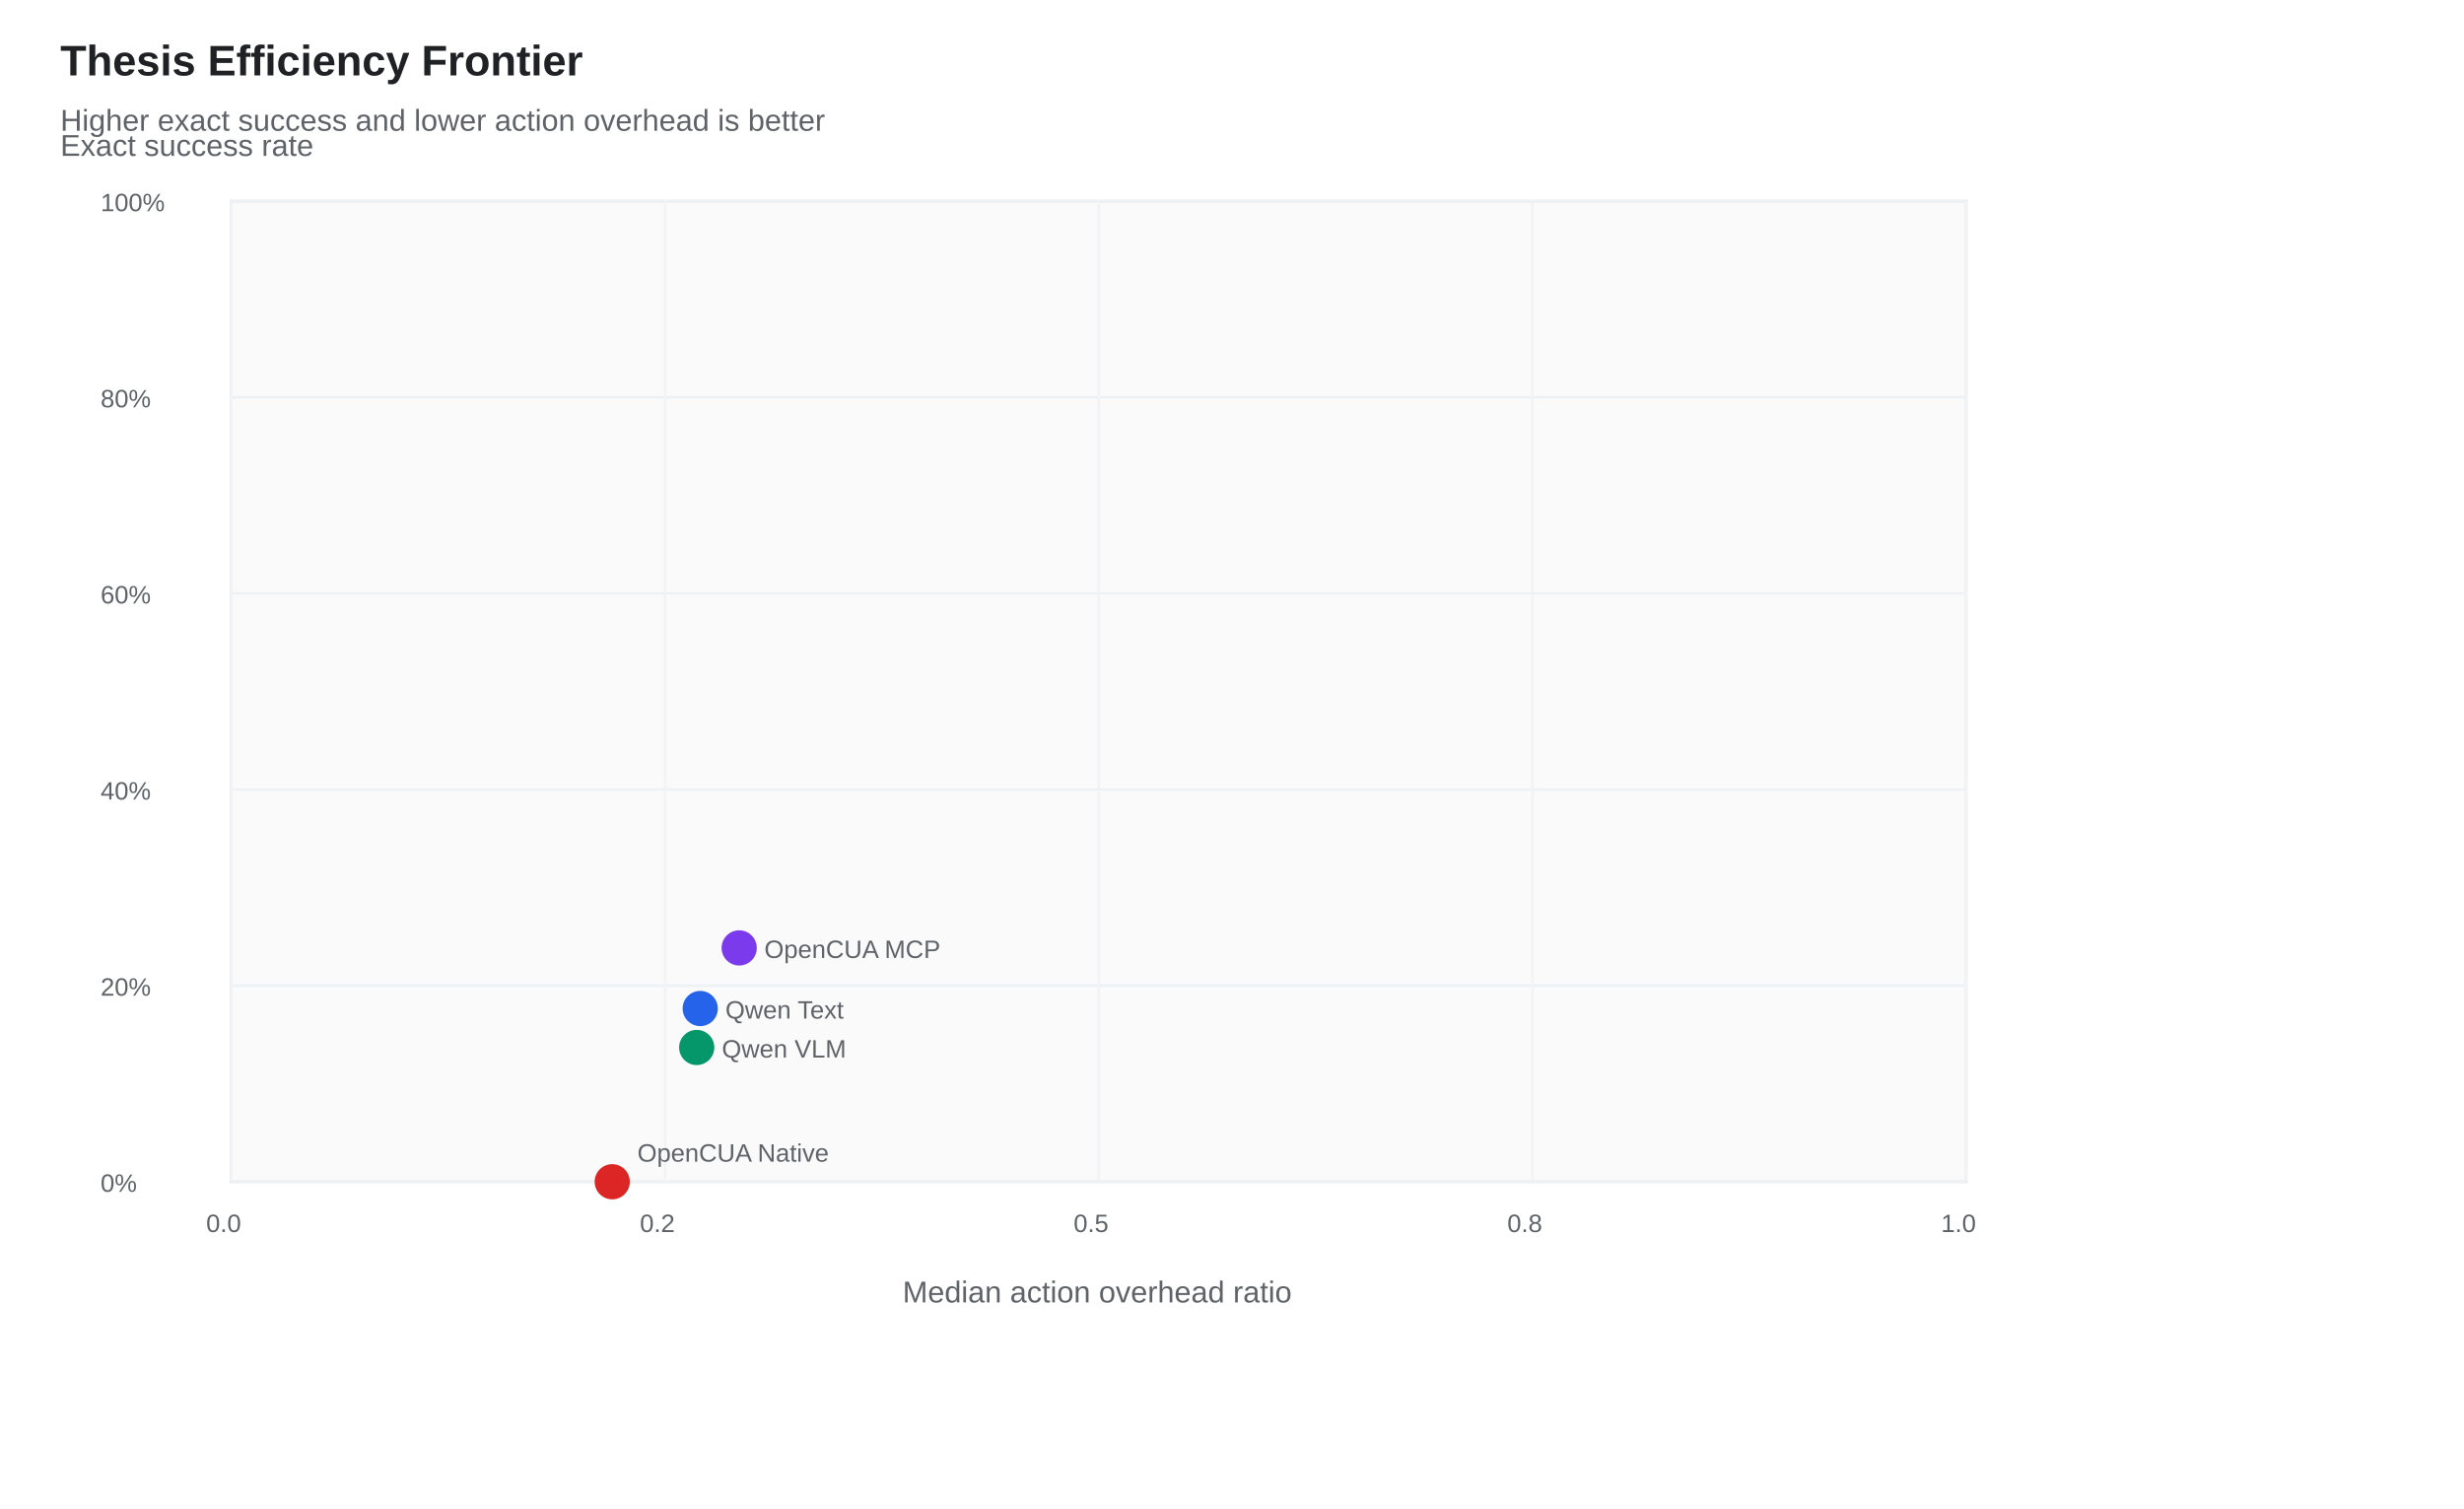
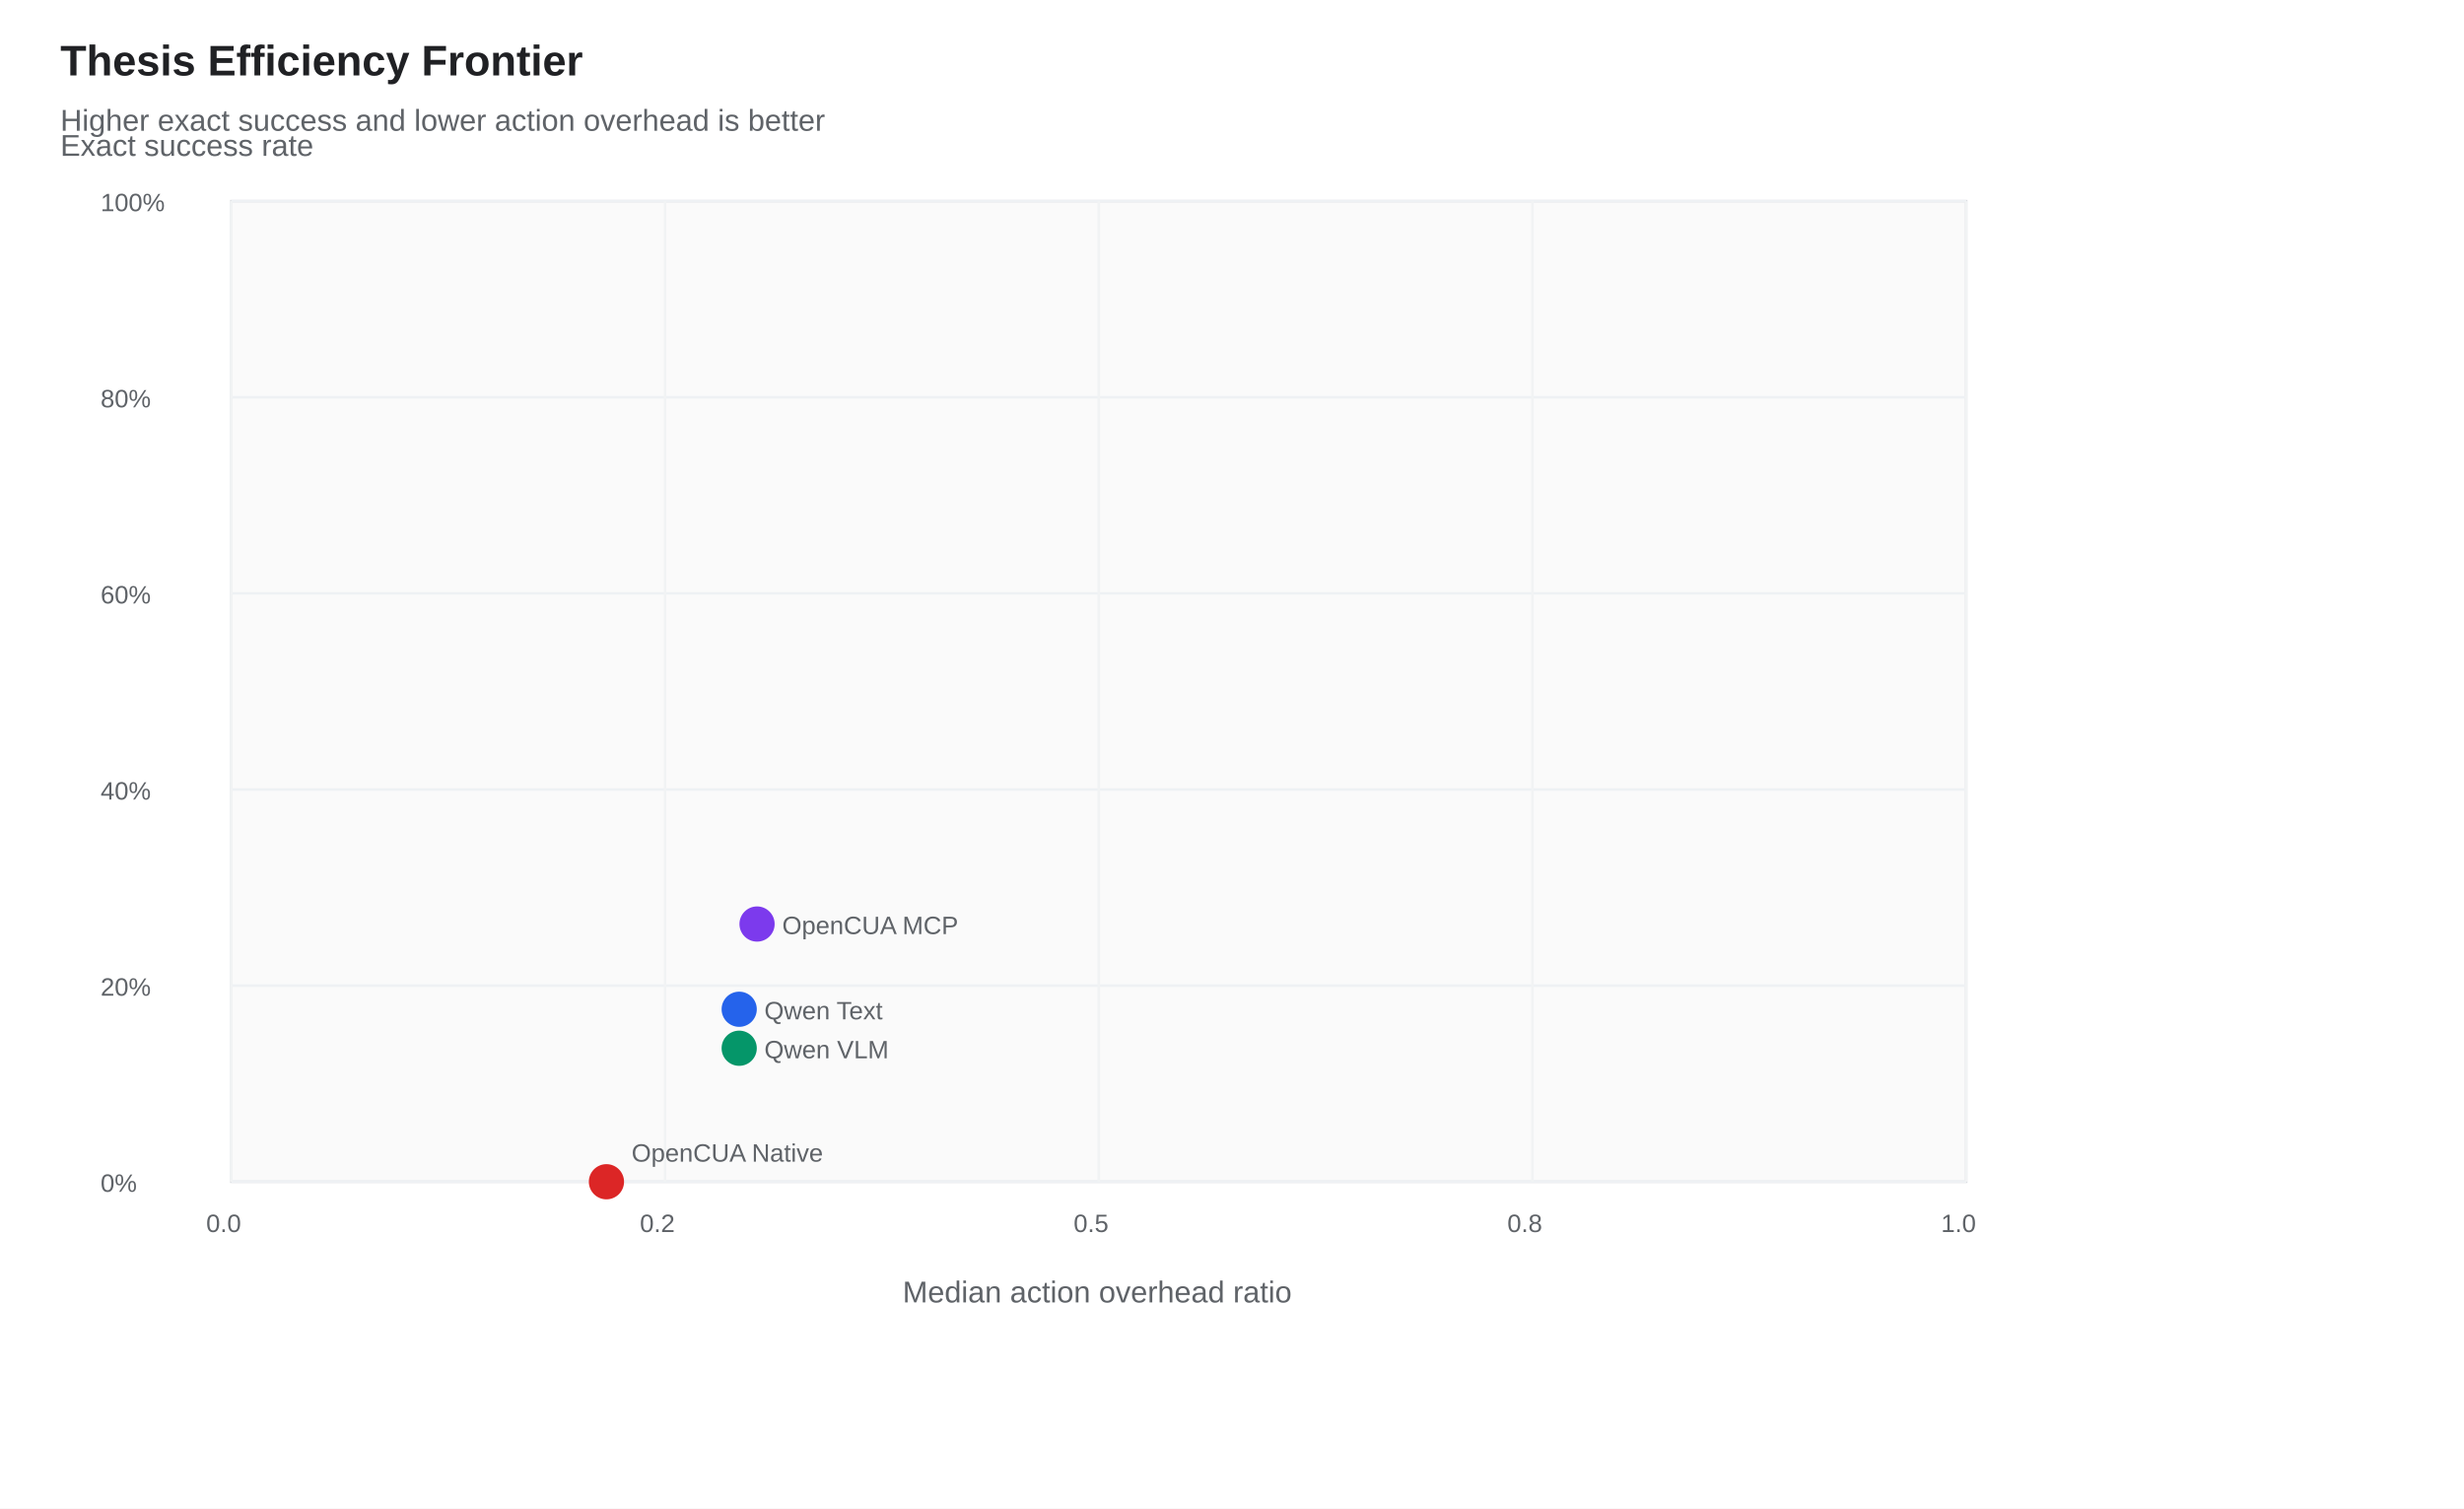
<svg xmlns="http://www.w3.org/2000/svg" width="980" height="600" viewBox="0 0 980 600">
  <style>text{font-family:Arial,sans-serif;font-size:12px;fill:#202124}.title{font-size:17px;font-weight:700}.axis{fill:#5f6368}.small{font-size:10px;fill:#5f6368}.label{font-size:12px;font-weight:700}.legend{font-size:11px;fill:#3c4043}</style>
  <rect width="100%" height="100%" fill="#fff" />
  <text class="title" x="24" y="30">Thesis Efficiency Frontier</text>
  <text class="axis" x="24" y="52">Higher exact success and lower action overhead is better</text>
  <rect x="92" y="80" width="690" height="390" fill="#fafafa" stroke="#dadce0" />
  <line x1="92" y1="470.0" x2="782" y2="470.0" stroke="#eef1f4" />
  <text class="small" x="40" y="474.0">0%</text>
  <line x1="92" y1="392.0" x2="782" y2="392.0" stroke="#eef1f4" />
  <text class="small" x="40" y="396.0">20%</text>
  <line x1="92" y1="314.0" x2="782" y2="314.0" stroke="#eef1f4" />
  <text class="small" x="40" y="318.0">40%</text>
  <line x1="92" y1="236.0" x2="782" y2="236.0" stroke="#eef1f4" />
  <text class="small" x="40" y="240.0">60%</text>
  <line x1="92" y1="158.0" x2="782" y2="158.0" stroke="#eef1f4" />
  <text class="small" x="40" y="162.0">80%</text>
  <line x1="92" y1="80.0" x2="782" y2="80.0" stroke="#eef1f4" />
  <text class="small" x="40" y="84.0">100%</text>
  <line x1="92.0" y1="80" x2="92.0" y2="470" stroke="#f1f3f4" />
  <text class="small" x="82.0" y="490">0.0</text>
  <line x1="264.5" y1="80" x2="264.5" y2="470" stroke="#f1f3f4" />
  <text class="small" x="254.5" y="490">0.2</text>
  <line x1="437.0" y1="80" x2="437.0" y2="470" stroke="#f1f3f4" />
  <text class="small" x="427.0" y="490">0.5</text>
  <line x1="609.5" y1="80" x2="609.5" y2="470" stroke="#f1f3f4" />
  <text class="small" x="599.5" y="490">0.8</text>
  <line x1="782.0" y1="80" x2="782.0" y2="470" stroke="#f1f3f4" />
  <text class="small" x="772.0" y="490">1.0</text>
-   <circle cx="278.5" cy="401.1" r="7" fill="#2563eb" />
-   <text class="small" x="288.5" y="405.1">Qwen Text</text>
-   <circle cx="277.1" cy="416.6" r="7" fill="#059669" />
-   <text class="small" x="287.1" y="420.6">Qwen VLM</text>
-   <circle cx="243.5" cy="470.0" r="7" fill="#dc2626" />
-   <text class="small" x="253.5" y="462.0">OpenCUA Native</text>
-   <circle cx="294.0" cy="377.0" r="7" fill="#7c3aed" />
-   <text class="small" x="304.0" y="381.0">OpenCUA MCP</text>
+   <circle cx="294.0" cy="401.4" r="7" fill="#2563eb" />
+   <text class="small" x="304.0" y="405.4">Qwen Text</text>
+   <circle cx="294.0" cy="416.9" r="7" fill="#059669" />
+   <text class="small" x="304.0" y="420.9">Qwen VLM</text>
+   <circle cx="241.2" cy="470.0" r="7" fill="#dc2626" />
+   <text class="small" x="251.2" y="462.0">OpenCUA Native</text>
+   <circle cx="301.1" cy="367.5" r="7" fill="#7c3aed" />
+   <text class="small" x="311.1" y="371.5">OpenCUA MCP</text>
  <text class="axis" x="359.0" y="518">Median action overhead ratio</text>
  <text class="axis" x="24" y="62">Exact success rate</text>
</svg>
